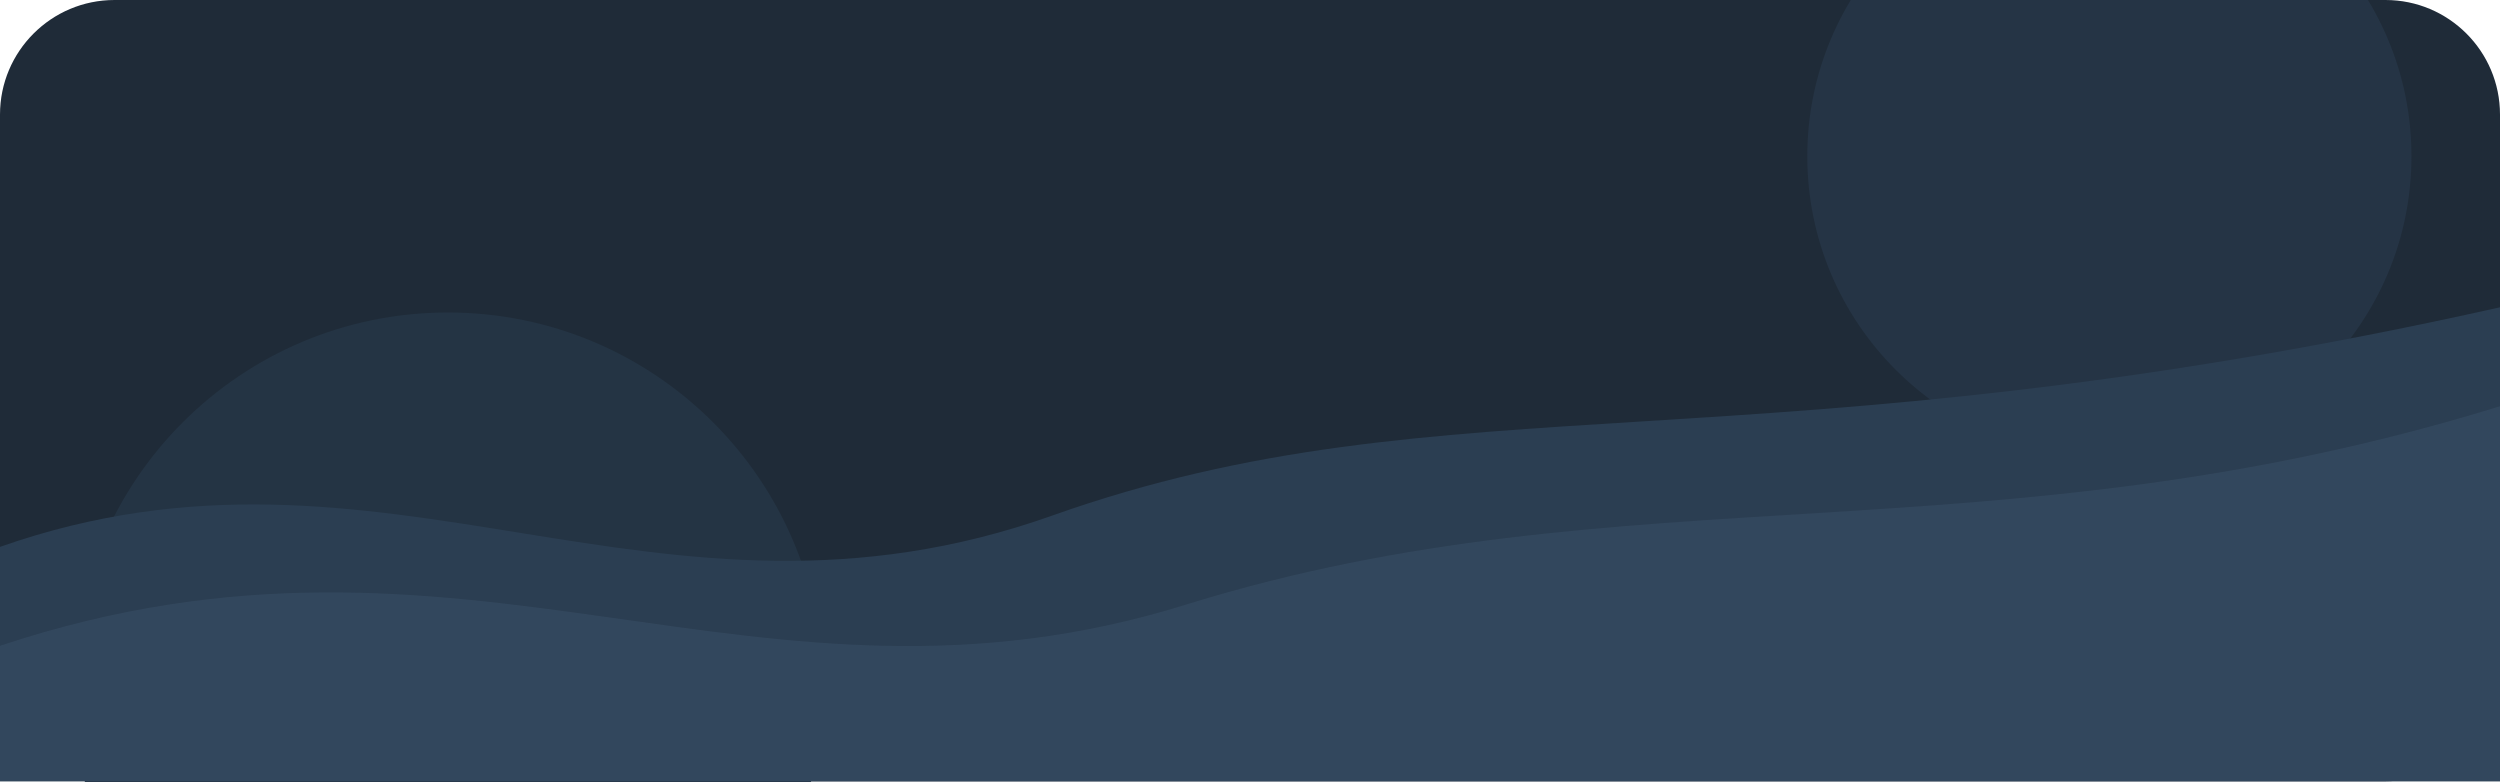
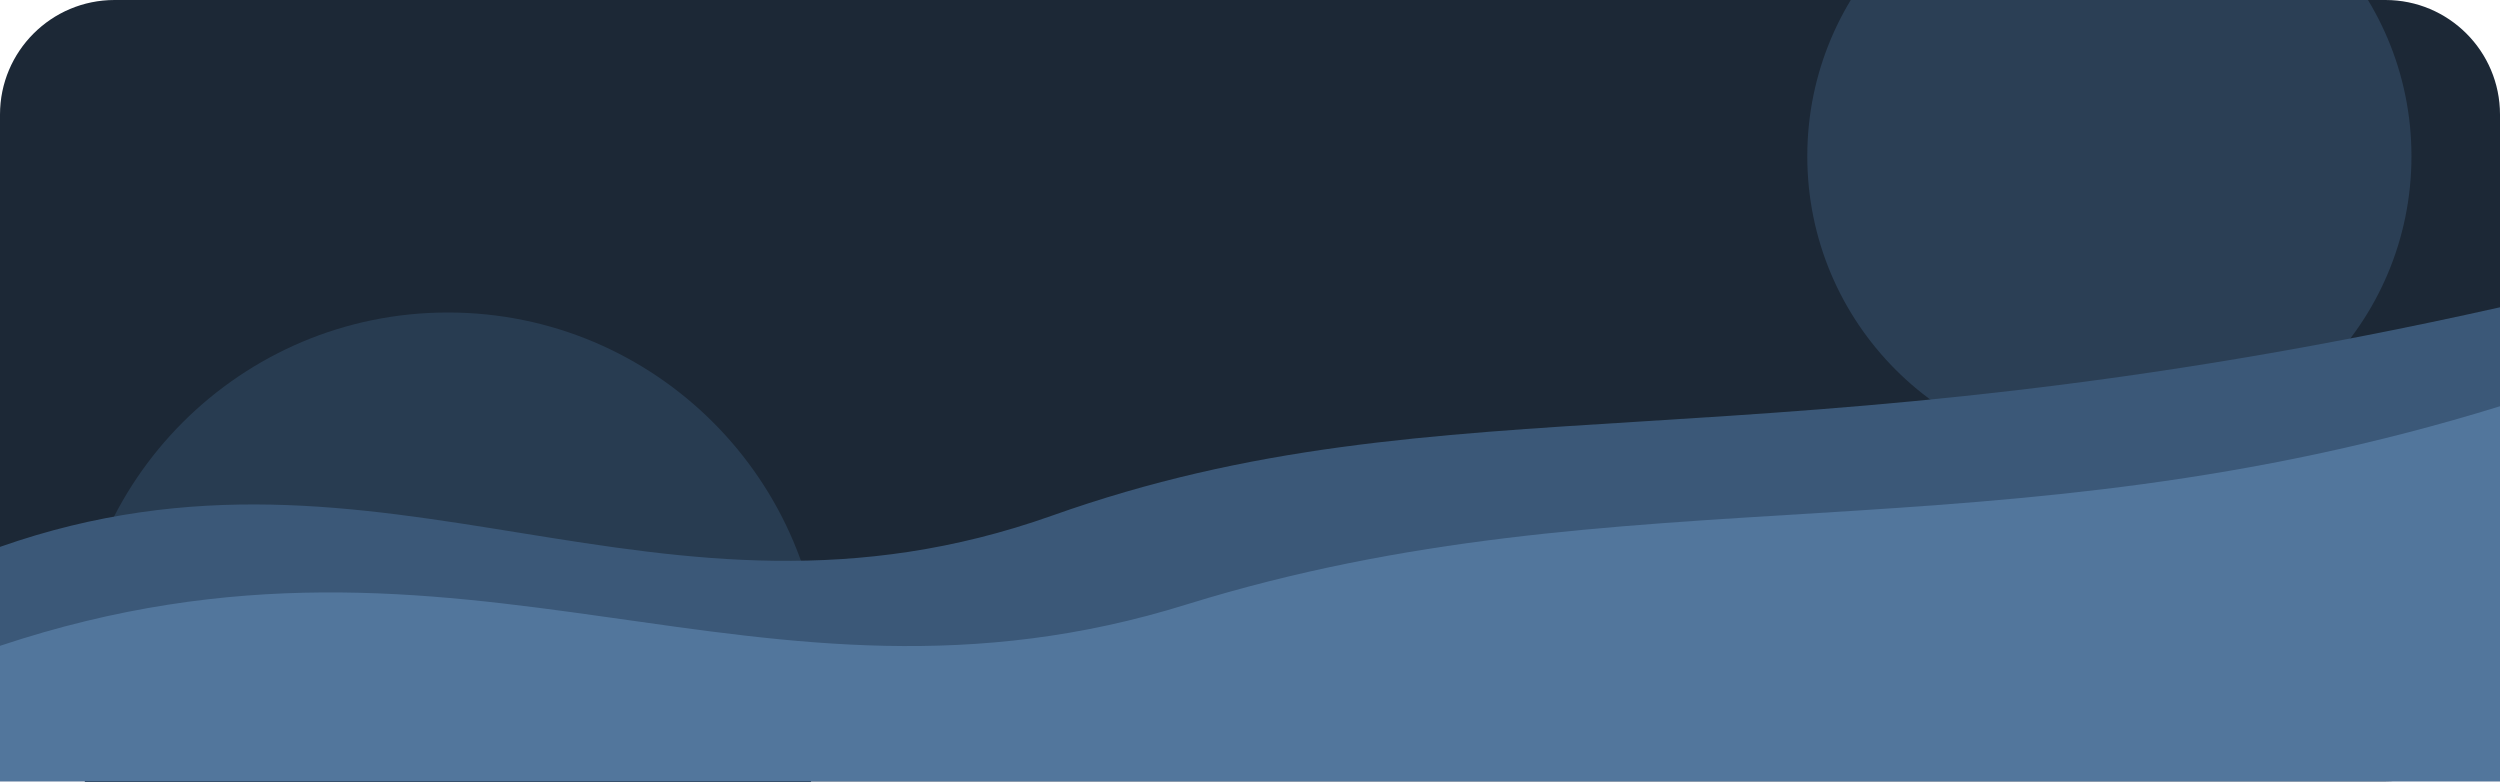
<svg xmlns="http://www.w3.org/2000/svg" viewBox="0 0 480 150" role="img" aria-label="Ambient focus artwork">
-   <rect width="480" height="150" rx="22" fill="#1F2B38" />
-   <circle cx="405" cy="30" r="58" fill="#253445" />
-   <circle cx="86" cy="132" r="72" fill="#243444" />
-   <path d="M0 105C74 79 126 126 202 99s135-8 278-40v91H0z" fill="#2B3E52" />
-   <path d="M0 124c90-30 145 18 228-8 84-26 155-8 252-38v72H0z" fill="#34495F" opacity=".85" />
+   <rect width="480" height="150" rx="22" fill="#1C2836" />
+   <circle cx="405" cy="30" r="58" fill="#2B3F55" />
+   <circle cx="86" cy="132" r="72" fill="#283C51" />
+   <path d="M0 105C74 79 126 126 202 99s135-8 278-40v91H0z" fill="#3B5878" />
+   <path d="M0 124c90-30 145 18 228-8 84-26 155-8 252-38v72H0z" fill="#52769C" />
</svg>
